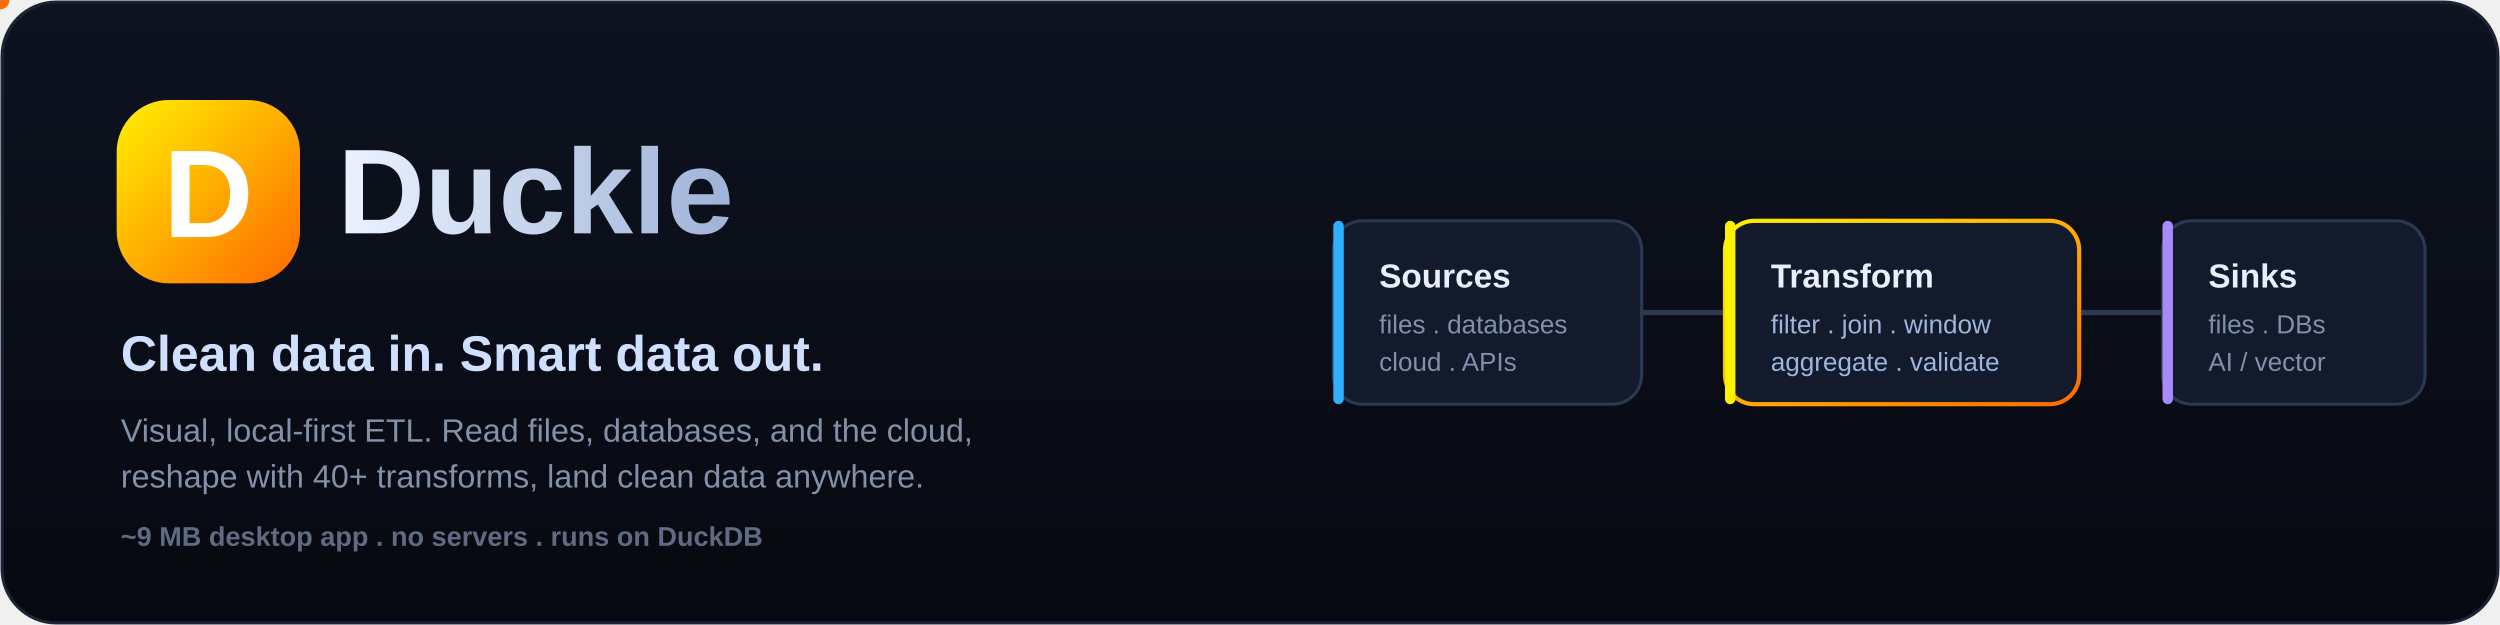
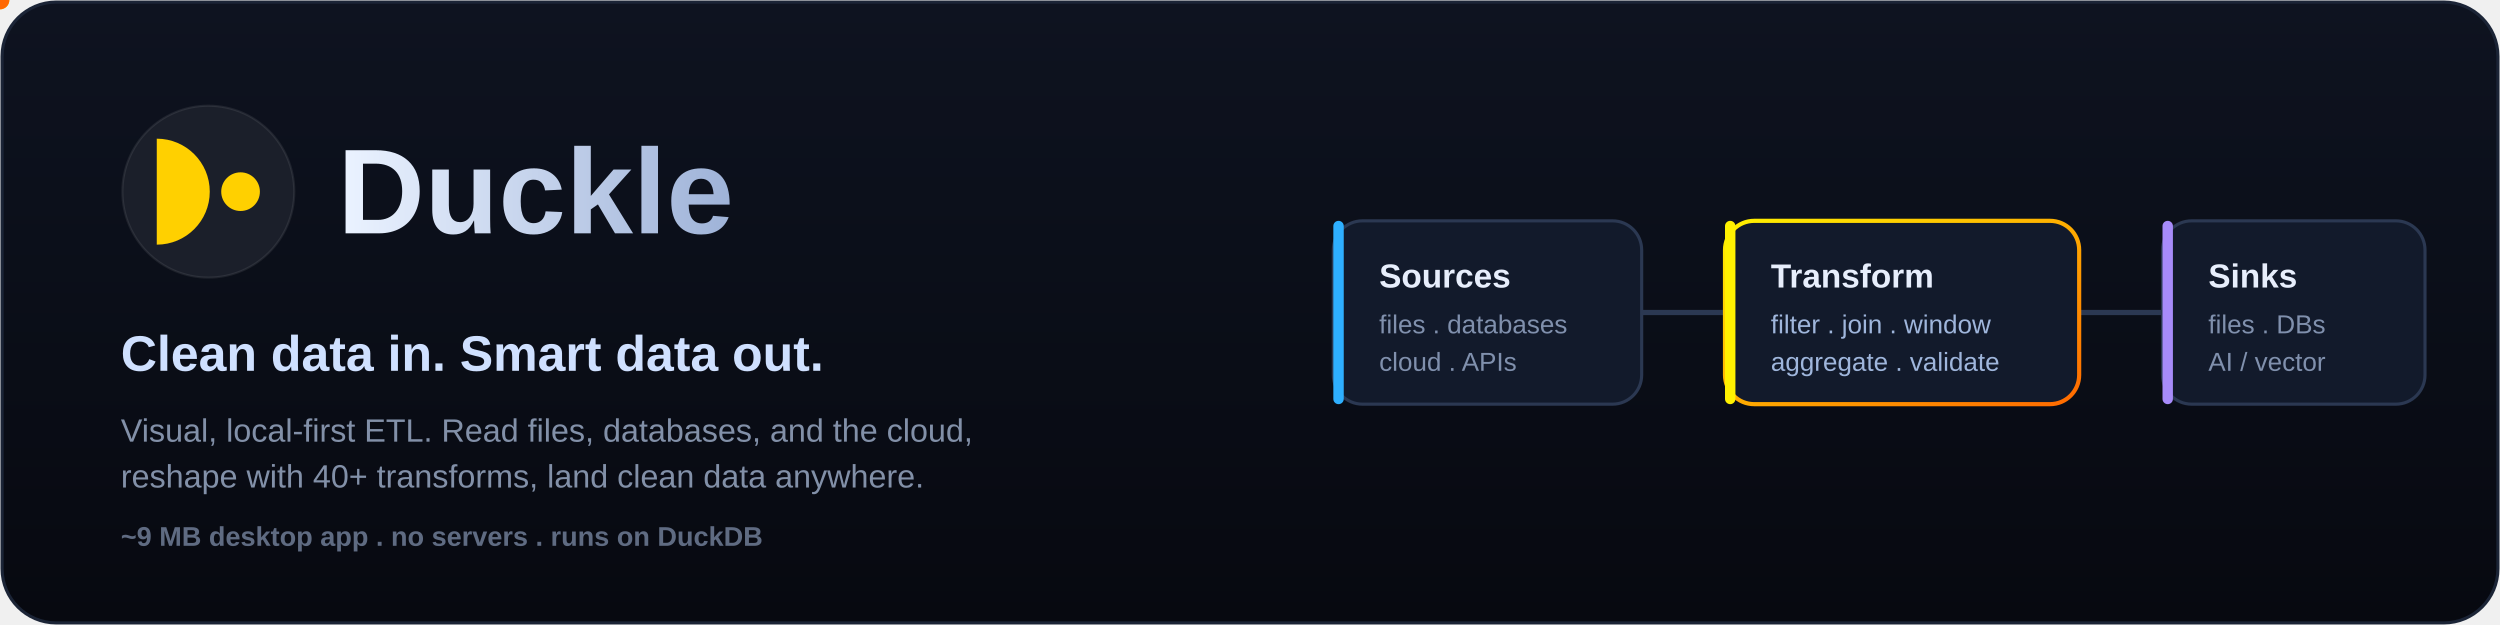
<svg xmlns="http://www.w3.org/2000/svg" viewBox="0 0 1200 300" preserveAspectRatio="xMidYMid meet" fill="none" role="img" aria-label="Duckle - the local-first data studio">
  <defs>
    <linearGradient id="g" x1="0" y1="0" x2="1" y2="1">
      <stop offset="0" stop-color="#FFF100" />
      <stop offset="1" stop-color="#FF6900" />
    </linearGradient>
    <linearGradient id="bg" x1="0" y1="0" x2="0" y2="1">
      <stop offset="0" stop-color="#0E1320" />
      <stop offset="1" stop-color="#070910" />
    </linearGradient>
    <linearGradient id="wm" x1="0" y1="0" x2="1" y2="0">
      <stop offset="0" stop-color="#EAF2FF" />
      <stop offset="1" stop-color="#9FB3D8" />
    </linearGradient>
-     <clipPath id="sq">
-       <rect x="56" y="48" width="88" height="88" rx="25" />
-     </clipPath>
  </defs>
  <rect x="1" y="1" width="1198" height="298" rx="26" fill="url(#bg)" stroke="#1b2436" stroke-width="1.5" />
-   <rect x="56" y="48" width="88" height="88" rx="25" fill="url(#g)" />
-   <g clip-path="url(#sq)">
-     <rect x="-60" y="48" width="36" height="88" fill="#ffffff" opacity="0.18" transform="skewX(-18)">
-       <animate attributeName="x" values="-70;180" dur="3.6s" repeatCount="indefinite" />
-     </rect>
+   <g transform="translate(56,48) scale(0.34375)">
+     <circle cx="128" cy="128" r="120" fill="#1B1F2A" stroke="#ffffff" stroke-opacity="0.08" stroke-width="3" />
+     <g fill="#FFD000">
+       <path d="M56 54 A74 74 0 0 1 56 202 Z" />
+       <circle cx="173" cy="128" r="27" />
+     </g>
  </g>
-   <text x="100" y="93" text-anchor="middle" dominant-baseline="central" font-family="'Segoe UI', system-ui, Arial, sans-serif" font-size="60" font-weight="800" fill="#fff">D</text>
  <text x="162" y="112" font-family="'Segoe UI', system-ui, Arial, sans-serif" font-size="58" font-weight="800" fill="url(#wm)">Duckle</text>
  <text x="58" y="178" font-family="'Segoe UI', system-ui, Arial, sans-serif" font-size="24" font-weight="700" fill="#cfe0ff">Clean data in. Smart data out.</text>
  <text x="58" y="212" font-family="'Segoe UI', system-ui, Arial, sans-serif" font-size="15.5" font-weight="400" fill="#8290a8">Visual, local-first ETL. Read files, databases, and the cloud,</text>
  <text x="58" y="234" font-family="'Segoe UI', system-ui, Arial, sans-serif" font-size="15.5" font-weight="400" fill="#8290a8">reshape with 40+ transforms, land clean data anywhere.</text>
  <text x="58" y="262" font-family="'Segoe UI', system-ui, Arial, sans-serif" font-size="13" font-weight="600" fill="#5f6b82">~9 MB desktop app . no servers . runs on DuckDB</text>
  <g font-family="'Segoe UI', system-ui, Arial, sans-serif">
    <line x1="788" y1="150" x2="828" y2="150" stroke="#2b3852" stroke-width="2.5" />
    <line x1="998" y1="150" x2="1038" y2="150" stroke="#2b3852" stroke-width="2.5" />
    <circle r="4.5" fill="#FFF100">
      <animate attributeName="cx" values="788;828" dur="1.5s" repeatCount="indefinite" />
      <animate attributeName="cy" values="150;150" dur="1.5s" repeatCount="indefinite" />
    </circle>
    <circle r="4.5" fill="#FF6900">
      <animate attributeName="cx" values="998;1038" dur="1.5s" begin="0.4s" repeatCount="indefinite" />
      <animate attributeName="cy" values="150;150" dur="1.5s" repeatCount="indefinite" />
    </circle>
    <rect x="640" y="106" width="148" height="88" rx="14" fill="#121a2b" stroke="#2b3852" stroke-width="1.5" />
    <rect x="640" y="106" width="5" height="88" rx="2.5" fill="#2EAFFF" />
    <text x="662" y="138" font-size="16" font-weight="700" fill="#e7eefc">Sources</text>
    <text x="662" y="160" font-size="12.5" fill="#8090ad">files . databases</text>
    <text x="662" y="178" font-size="12.5" fill="#8090ad">cloud . APIs</text>
    <rect x="828" y="106" width="170" height="88" rx="14" fill="#121a2b" stroke="url(#g)" stroke-width="2" />
    <rect x="828" y="106" width="5" height="88" rx="2.5" fill="#FFF100" />
    <text x="850" y="138" font-size="16" font-weight="700" fill="#e7eefc">Transform</text>
    <text x="850" y="160" font-size="12.5" fill="#9fb6dc">filter . join . window</text>
    <text x="850" y="178" font-size="12.5" fill="#9fb6dc">aggregate . validate</text>
    <rect x="1038" y="106" width="126" height="88" rx="14" fill="#121a2b" stroke="#2b3852" stroke-width="1.5" />
    <rect x="1038" y="106" width="5" height="88" rx="2.5" fill="#a78bfa" />
    <text x="1060" y="138" font-size="16" font-weight="700" fill="#e7eefc">Sinks</text>
    <text x="1060" y="160" font-size="12.5" fill="#8090ad">files . DBs</text>
    <text x="1060" y="178" font-size="12.5" fill="#8090ad">AI / vector</text>
  </g>
</svg>
